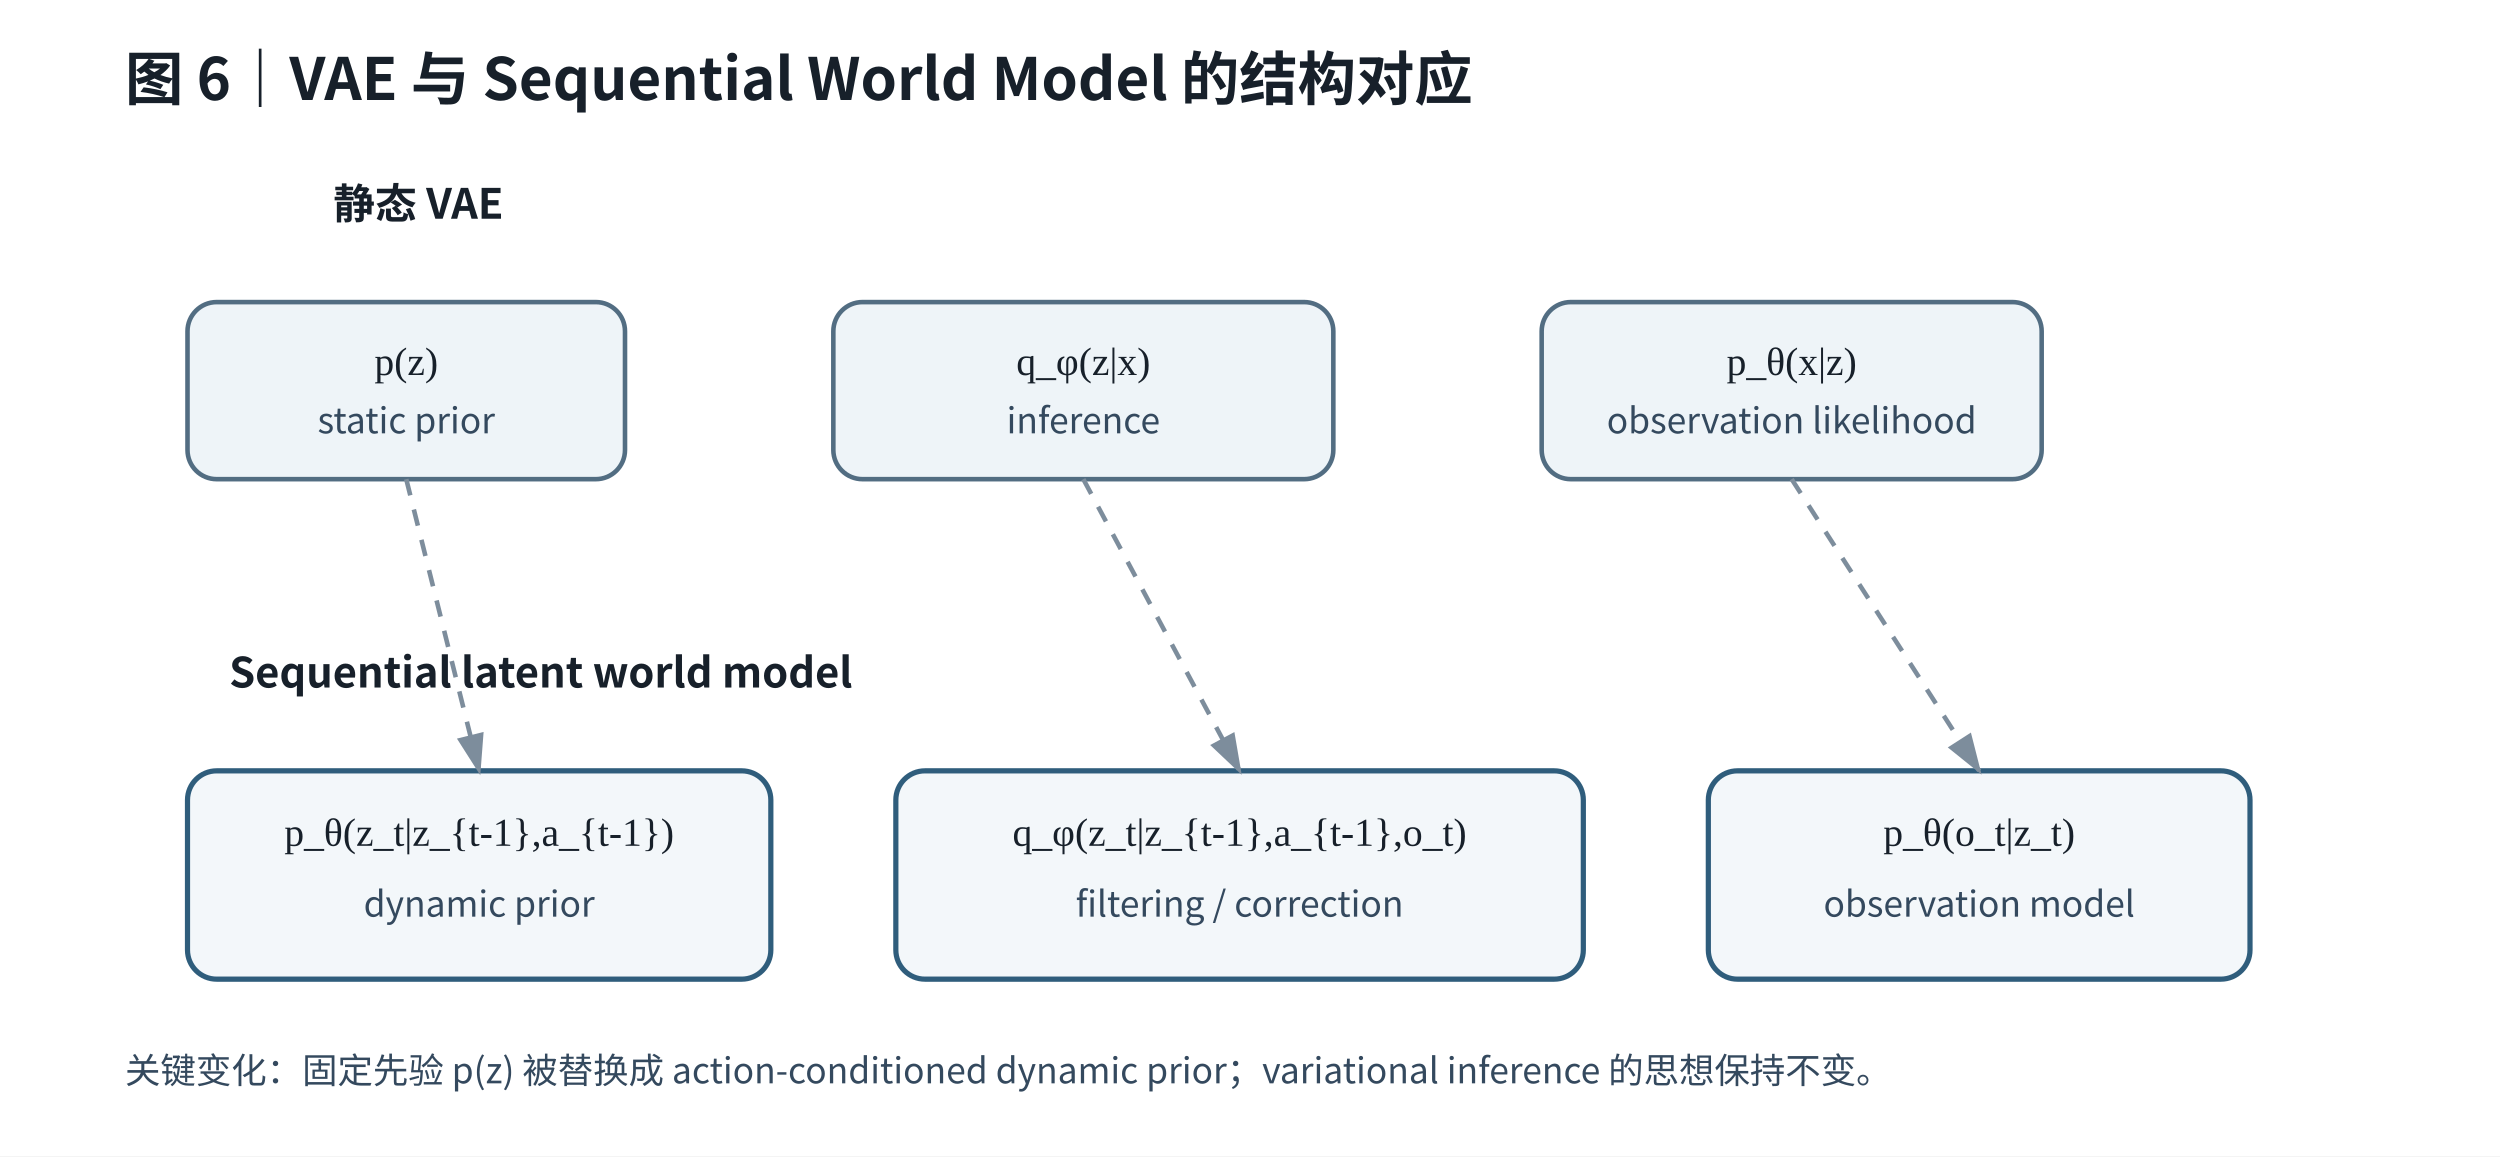
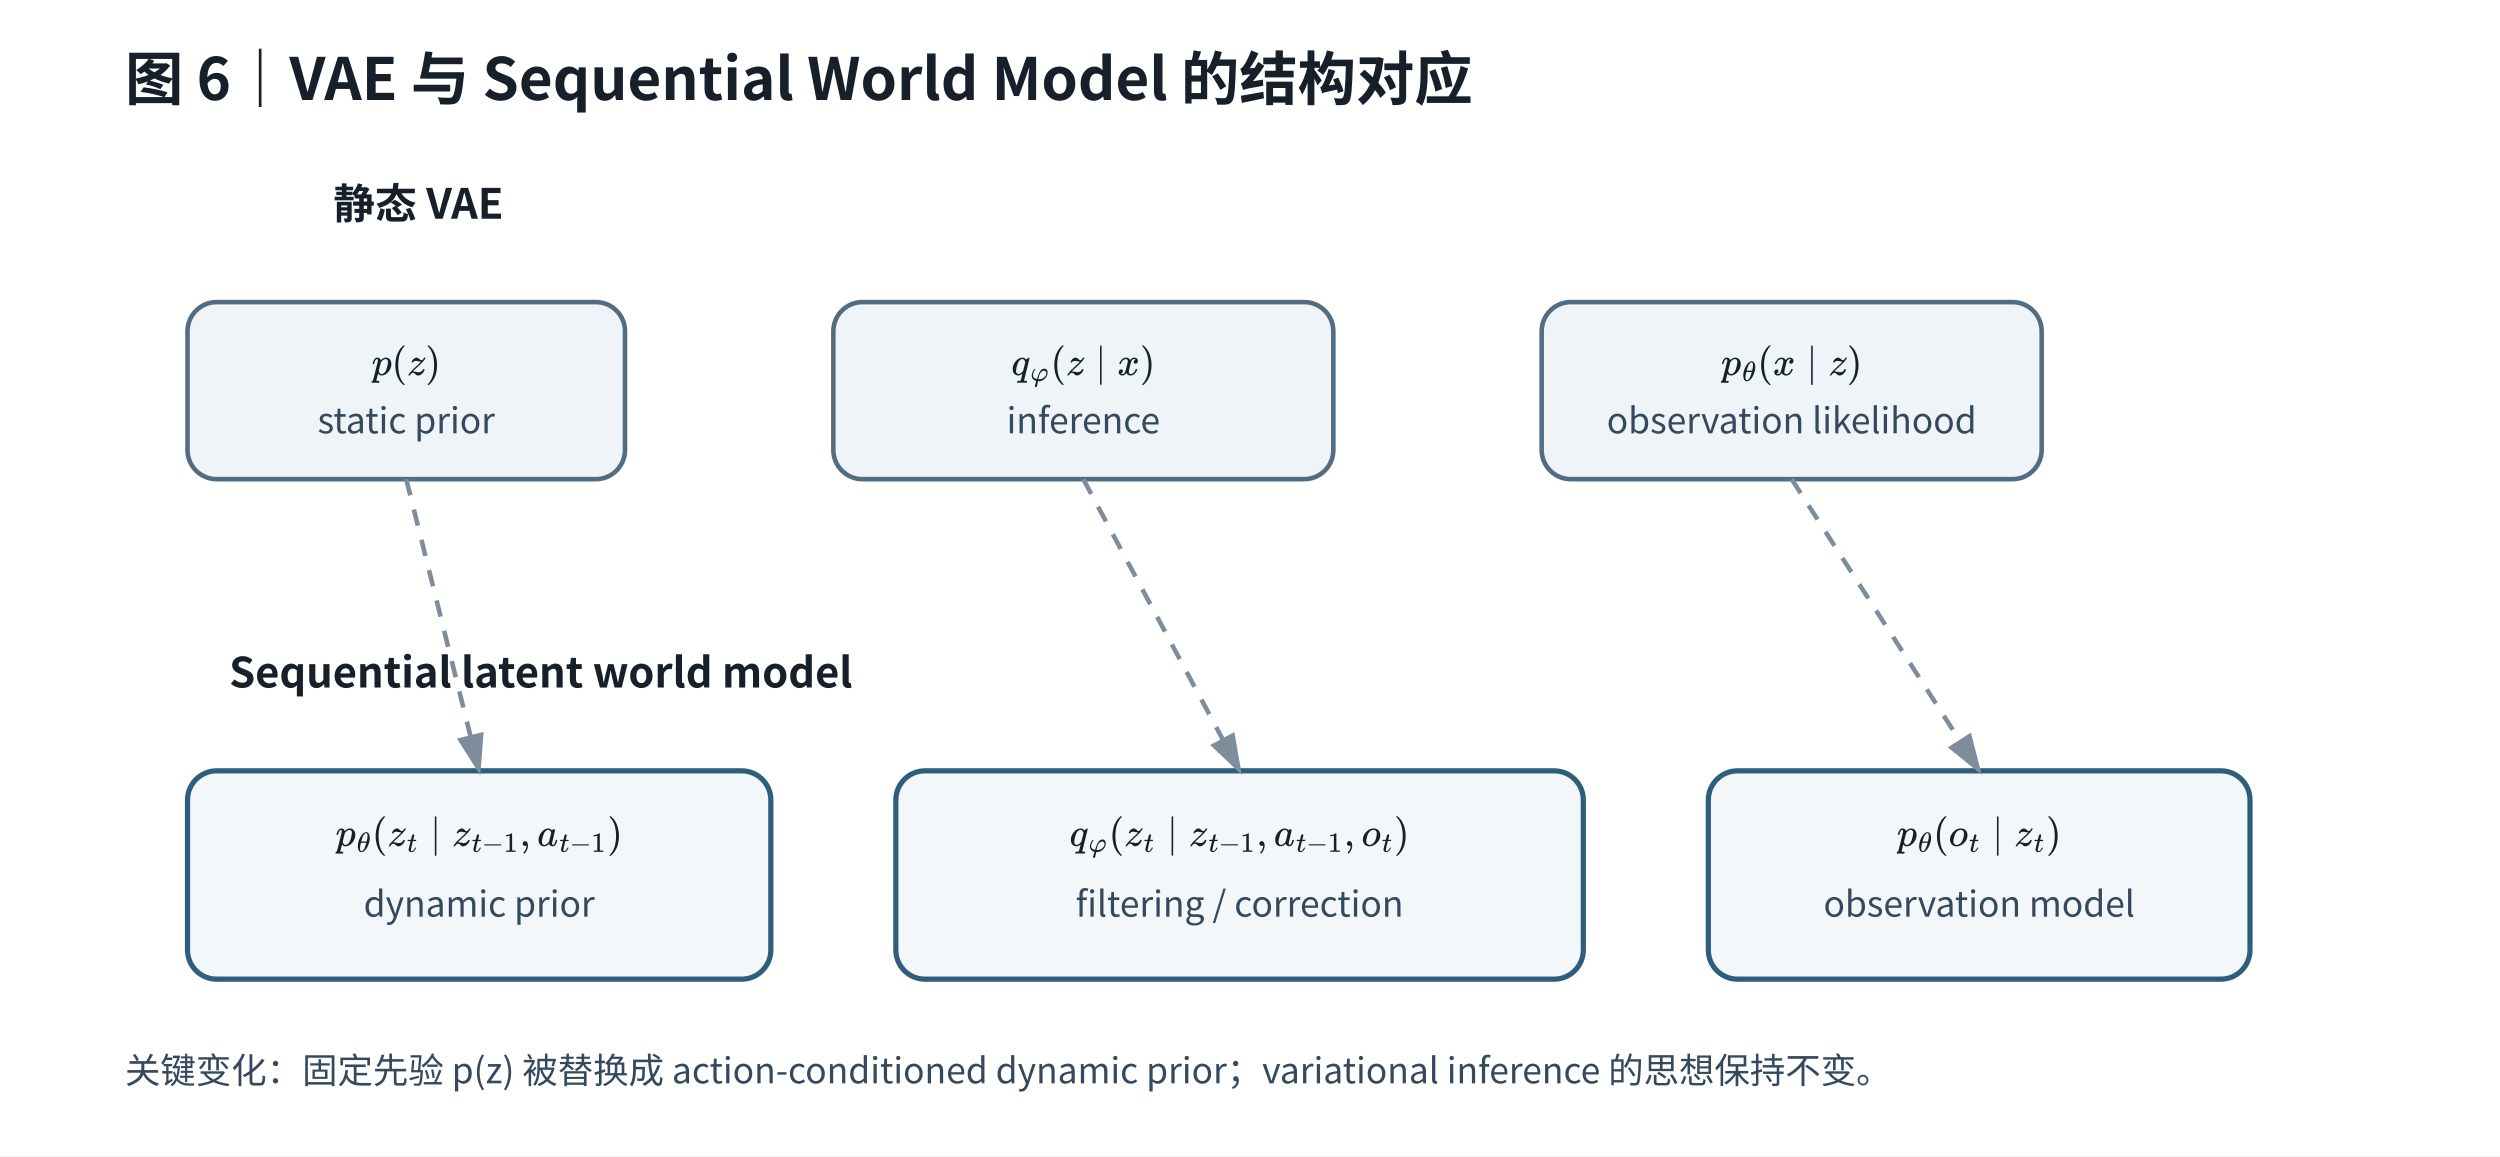
- <svg xmlns="http://www.w3.org/2000/svg" width="1200" height="555" viewBox="0 0 1200 555">
+ <svg xmlns="http://www.w3.org/2000/svg" xmlns:xlink="http://www.w3.org/1999/xlink" width="1200" height="555" viewBox="0 0 1200 555">
  <style>
  .title { font: 700 28px -apple-system,BlinkMacSystemFont,"Segoe UI","Noto Sans CJK SC","Microsoft YaHei",sans-serif; fill:#17202A; }
  .label { font: 600 20px -apple-system,BlinkMacSystemFont,"Segoe UI","Noto Sans CJK SC","Microsoft YaHei",sans-serif; fill:#17202A; }
  .small { font: 400 17px -apple-system,BlinkMacSystemFont,"Segoe UI","Noto Sans CJK SC","Microsoft YaHei",sans-serif; fill:#34495E; }
  .math { font: 500 19px "STIX Two Math","Cambria Math","Times New Roman",serif; fill:#17202A; }
  .box { fill:#F7F9FB; stroke:#526D82; stroke-width:2.2; rx:14; }
  .box2 { fill:#EEF4F8; stroke:#526D82; stroke-width:2.2; rx:14; }
  .accent { fill:#F3F7FA; stroke:#2F5D7C; stroke-width:2.5; rx:14; }
  .arrow { stroke:#526D82; stroke-width:2.5; fill:none; marker-end:url(#arrow); }
  .dash { stroke:#7D8D9C; stroke-width:2.2; fill:none; stroke-dasharray:8 7; marker-end:url(#arrow2); }
</style>
  <defs>
    <marker id="arrow" markerWidth="10" markerHeight="10" refX="8" refY="3" orient="auto" markerUnits="strokeWidth">
      <path d="M0,0 L0,6 L9,3 z" fill="#526D82" />
    </marker>
    <marker id="arrow2" markerWidth="10" markerHeight="10" refX="8" refY="3" orient="auto" markerUnits="strokeWidth">
      <path d="M0,0 L0,6 L9,3 z" fill="#7D8D9C" />
    </marker>
  </defs>
  <rect width="100%" height="100%" fill="white" />
  <text x="60" y="48" class="title">图 6｜VAE 与 Sequential World Model 的结构对应</text>
  <text x="160" y="105" class="label">静态 VAE</text>
  <rect x="90" y="145" width="210" height="85" class="box2" />
-   <text x="195" y="180" text-anchor="middle" class="math">p(z)</text>
+   <svg x="178.4" y="165.8" width="33.2" height="19.0" viewBox="0 -750 1746 1000">
+     <defs>
+       <path id="MJX-29-TEX-I-1D45D" d="M23 287Q24 290 25 295T30 317T40 348T55 381T75 411T101 433T134 442Q209 442 230 378L240 387Q302 442 358 442Q423 442 460 395T497 281Q497 173 421 82T249 -10Q227 -10 210 -4Q199 1 187 11T168 28L161 36Q160 35 139 -51T118 -138Q118 -144 126 -145T163 -148H188Q194 -155 194 -157T191 -175Q188 -187 185 -190T172 -194Q170 -194 161 -194T127 -193T65 -192Q-5 -192 -24 -194H-32Q-39 -187 -39 -183Q-37 -156 -26 -148H-6Q28 -147 33 -136Q36 -130 94 103T155 350Q156 355 156 364Q156 405 131 405Q109 405 94 377T71 316T59 280Q57 278 43 278H29Q23 284 23 287ZM178 102Q200 26 252 26Q282 26 310 49T356 107Q374 141 392 215T411 325V331Q411 405 350 405Q339 405 328 402T306 393T286 380T269 365T254 350T243 336T235 326L232 322Q232 321 229 308T218 264T204 212Q178 106 178 102Z" />
+       <path id="MJX-29-TEX-N-28" d="M94 250Q94 319 104 381T127 488T164 576T202 643T244 695T277 729T302 750H315H319Q333 750 333 741Q333 738 316 720T275 667T226 581T184 443T167 250T184 58T225 -81T274 -167T316 -220T333 -241Q333 -250 318 -250H315H302L274 -226Q180 -141 137 -14T94 250Z" />
+       <path id="MJX-29-TEX-I-1D467" d="M347 338Q337 338 294 349T231 360Q211 360 197 356T174 346T162 335T155 324L153 320Q150 317 138 317Q117 317 117 325Q117 330 120 339Q133 378 163 406T229 440Q241 442 246 442Q271 442 291 425T329 392T367 375Q389 375 411 408T434 441Q435 442 449 442H462Q468 436 468 434Q468 430 463 420T449 399T432 377T418 358L411 349Q368 298 275 214T160 106L148 94L163 93Q185 93 227 82T290 71Q328 71 360 90T402 140Q406 149 409 151T424 153Q443 153 443 143Q443 138 442 134Q425 72 376 31T278 -11Q252 -11 232 6T193 40T155 57Q111 57 76 -3Q70 -11 59 -11H54H41Q35 -5 35 -2Q35 13 93 84Q132 129 225 214T340 322Q352 338 347 338Z" />
+       <path id="MJX-29-TEX-N-29" d="M60 749L64 750Q69 750 74 750H86L114 726Q208 641 251 514T294 250Q294 182 284 119T261 12T224 -76T186 -143T145 -194T113 -227T90 -246Q87 -249 86 -250H74Q66 -250 63 -250T58 -247T55 -238Q56 -237 66 -225Q221 -64 221 250T66 725Q56 737 55 738Q55 746 60 749Z" />
+     </defs>
+     <g stroke="#17202A" fill="#17202A" stroke-width="0" transform="scale(1,-1)">
+       <g data-mml-node="math">
+         <g data-mml-node="mi">
+           <use data-c="1D45D" xlink:href="#MJX-29-TEX-I-1D45D" />
+         </g>
+         <g data-mml-node="mo" transform="translate(503,0)">
+           <use data-c="28" xlink:href="#MJX-29-TEX-N-28" />
+         </g>
+         <g data-mml-node="mi" transform="translate(892,0)">
+           <use data-c="1D467" xlink:href="#MJX-29-TEX-I-1D467" />
+         </g>
+         <g data-mml-node="mo" transform="translate(1357,0)">
+           <use data-c="29" xlink:href="#MJX-29-TEX-N-29" />
+         </g>
+       </g>
+     </g>
+   </svg>
  <text x="195" y="208" text-anchor="middle" class="small">static prior</text>
  <rect x="400" y="145" width="240" height="85" class="box2" />
-   <text x="520" y="180" text-anchor="middle" class="math">q_φ(z|x)</text>
+   <svg x="485.4" y="165.8" width="69.2" height="20.0" viewBox="0 -750 3640 1054.1">
+     <defs>
+       <path id="MJX-30-TEX-I-1D45E" d="M33 157Q33 258 109 349T280 441Q340 441 372 389Q373 390 377 395T388 406T404 418Q438 442 450 442Q454 442 457 439T460 434Q460 425 391 149Q320 -135 320 -139Q320 -147 365 -148H390Q396 -156 396 -157T393 -175Q389 -188 383 -194H370Q339 -192 262 -192Q234 -192 211 -192T174 -192T157 -193Q143 -193 143 -185Q143 -182 145 -170Q149 -154 152 -151T172 -148Q220 -148 230 -141Q238 -136 258 -53T279 32Q279 33 272 29Q224 -10 172 -10Q117 -10 75 30T33 157ZM352 326Q329 405 277 405Q242 405 210 374T160 293Q131 214 119 129Q119 126 119 118T118 106Q118 61 136 44T179 26Q233 26 290 98L298 109L352 326Z" />
+       <path id="MJX-30-TEX-I-1D711" d="M92 210Q92 176 106 149T142 108T185 85T220 72L235 70L237 71L250 112Q268 170 283 211T322 299T370 375T429 423T502 442Q547 442 582 410T618 302Q618 224 575 152T457 35T299 -10Q273 -10 273 -12L266 -48Q260 -83 252 -125T241 -179Q236 -203 215 -212Q204 -218 190 -218Q159 -215 159 -185Q159 -175 214 -2L209 0Q204 2 195 5T173 14T147 28T120 46T94 71T71 103T56 142T50 190Q50 238 76 311T149 431H162Q183 431 183 423Q183 417 175 409Q134 361 114 300T92 210ZM574 278Q574 320 550 344T486 369Q437 369 394 329T323 218Q309 184 295 109L286 64Q304 62 306 62Q423 62 498 131T574 278Z" />
+       <path id="MJX-30-TEX-N-28" d="M94 250Q94 319 104 381T127 488T164 576T202 643T244 695T277 729T302 750H315H319Q333 750 333 741Q333 738 316 720T275 667T226 581T184 443T167 250T184 58T225 -81T274 -167T316 -220T333 -241Q333 -250 318 -250H315H302L274 -226Q180 -141 137 -14T94 250Z" />
+       <path id="MJX-30-TEX-I-1D467" d="M347 338Q337 338 294 349T231 360Q211 360 197 356T174 346T162 335T155 324L153 320Q150 317 138 317Q117 317 117 325Q117 330 120 339Q133 378 163 406T229 440Q241 442 246 442Q271 442 291 425T329 392T367 375Q389 375 411 408T434 441Q435 442 449 442H462Q468 436 468 434Q468 430 463 420T449 399T432 377T418 358L411 349Q368 298 275 214T160 106L148 94L163 93Q185 93 227 82T290 71Q328 71 360 90T402 140Q406 149 409 151T424 153Q443 153 443 143Q443 138 442 134Q425 72 376 31T278 -11Q252 -11 232 6T193 40T155 57Q111 57 76 -3Q70 -11 59 -11H54H41Q35 -5 35 -2Q35 13 93 84Q132 129 225 214T340 322Q352 338 347 338Z" />
+       <path id="MJX-30-TEX-N-2223" d="M139 -249H137Q125 -249 119 -235V251L120 737Q130 750 139 750Q152 750 159 735V-235Q151 -249 141 -249H139Z" />
+       <path id="MJX-30-TEX-I-1D465" d="M52 289Q59 331 106 386T222 442Q257 442 286 424T329 379Q371 442 430 442Q467 442 494 420T522 361Q522 332 508 314T481 292T458 288Q439 288 427 299T415 328Q415 374 465 391Q454 404 425 404Q412 404 406 402Q368 386 350 336Q290 115 290 78Q290 50 306 38T341 26Q378 26 414 59T463 140Q466 150 469 151T485 153H489Q504 153 504 145Q504 144 502 134Q486 77 440 33T333 -11Q263 -11 227 52Q186 -10 133 -10H127Q78 -10 57 16T35 71Q35 103 54 123T99 143Q142 143 142 101Q142 81 130 66T107 46T94 41L91 40Q91 39 97 36T113 29T132 26Q168 26 194 71Q203 87 217 139T245 247T261 313Q266 340 266 352Q266 380 251 392T217 404Q177 404 142 372T93 290Q91 281 88 280T72 278H58Q52 284 52 289Z" />
+       <path id="MJX-30-TEX-N-29" d="M60 749L64 750Q69 750 74 750H86L114 726Q208 641 251 514T294 250Q294 182 284 119T261 12T224 -76T186 -143T145 -194T113 -227T90 -246Q87 -249 86 -250H74Q66 -250 63 -250T58 -247T55 -238Q56 -237 66 -225Q221 -64 221 250T66 725Q56 737 55 738Q55 746 60 749Z" />
+     </defs>
+     <g stroke="#17202A" fill="#17202A" stroke-width="0" transform="scale(1,-1)">
+       <g data-mml-node="math">
+         <g data-mml-node="msub">
+           <g data-mml-node="mi">
+             <use data-c="1D45E" xlink:href="#MJX-30-TEX-I-1D45E" />
+           </g>
+           <g data-mml-node="mi" transform="translate(479,-150) scale(0.707)">
+             <use data-c="1D711" xlink:href="#MJX-30-TEX-I-1D711" />
+           </g>
+         </g>
+         <g data-mml-node="mo" transform="translate(991.4,0)">
+           <use data-c="28" xlink:href="#MJX-30-TEX-N-28" />
+         </g>
+         <g data-mml-node="mi" transform="translate(1380.4,0)">
+           <use data-c="1D467" xlink:href="#MJX-30-TEX-I-1D467" />
+         </g>
+         <g data-mml-node="mo" transform="translate(2123.2,0)">
+           <use data-c="2223" xlink:href="#MJX-30-TEX-N-2223" />
+         </g>
+         <g data-mml-node="mi" transform="translate(2679,0)">
+           <use data-c="1D465" xlink:href="#MJX-30-TEX-I-1D465" />
+         </g>
+         <g data-mml-node="mo" transform="translate(3251,0)">
+           <use data-c="29" xlink:href="#MJX-30-TEX-N-29" />
+         </g>
+       </g>
+     </g>
+   </svg>
  <text x="520" y="208" text-anchor="middle" class="small">inference</text>
  <rect x="740" y="145" width="240" height="85" class="box2" />
-   <text x="860" y="180" text-anchor="middle" class="math">p_θ(x|z)</text>
+   <svg x="826.1" y="165.8" width="67.8" height="19.0" viewBox="0 -750 3566.2 1000">
+     <defs>
+       <path id="MJX-31-TEX-I-1D45D" d="M23 287Q24 290 25 295T30 317T40 348T55 381T75 411T101 433T134 442Q209 442 230 378L240 387Q302 442 358 442Q423 442 460 395T497 281Q497 173 421 82T249 -10Q227 -10 210 -4Q199 1 187 11T168 28L161 36Q160 35 139 -51T118 -138Q118 -144 126 -145T163 -148H188Q194 -155 194 -157T191 -175Q188 -187 185 -190T172 -194Q170 -194 161 -194T127 -193T65 -192Q-5 -192 -24 -194H-32Q-39 -187 -39 -183Q-37 -156 -26 -148H-6Q28 -147 33 -136Q36 -130 94 103T155 350Q156 355 156 364Q156 405 131 405Q109 405 94 377T71 316T59 280Q57 278 43 278H29Q23 284 23 287ZM178 102Q200 26 252 26Q282 26 310 49T356 107Q374 141 392 215T411 325V331Q411 405 350 405Q339 405 328 402T306 393T286 380T269 365T254 350T243 336T235 326L232 322Q232 321 229 308T218 264T204 212Q178 106 178 102Z" />
+       <path id="MJX-31-TEX-I-1D703" d="M35 200Q35 302 74 415T180 610T319 704Q320 704 327 704T339 705Q393 701 423 656Q462 596 462 495Q462 380 417 261T302 66T168 -10H161Q125 -10 99 10T60 63T41 130T35 200ZM383 566Q383 668 330 668Q294 668 260 623T204 521T170 421T157 371Q206 370 254 370L351 371Q352 372 359 404T375 484T383 566ZM113 132Q113 26 166 26Q181 26 198 36T239 74T287 161T335 307L340 324H145Q145 321 136 286T120 208T113 132Z" />
+       <path id="MJX-31-TEX-N-28" d="M94 250Q94 319 104 381T127 488T164 576T202 643T244 695T277 729T302 750H315H319Q333 750 333 741Q333 738 316 720T275 667T226 581T184 443T167 250T184 58T225 -81T274 -167T316 -220T333 -241Q333 -250 318 -250H315H302L274 -226Q180 -141 137 -14T94 250Z" />
+       <path id="MJX-31-TEX-I-1D465" d="M52 289Q59 331 106 386T222 442Q257 442 286 424T329 379Q371 442 430 442Q467 442 494 420T522 361Q522 332 508 314T481 292T458 288Q439 288 427 299T415 328Q415 374 465 391Q454 404 425 404Q412 404 406 402Q368 386 350 336Q290 115 290 78Q290 50 306 38T341 26Q378 26 414 59T463 140Q466 150 469 151T485 153H489Q504 153 504 145Q504 144 502 134Q486 77 440 33T333 -11Q263 -11 227 52Q186 -10 133 -10H127Q78 -10 57 16T35 71Q35 103 54 123T99 143Q142 143 142 101Q142 81 130 66T107 46T94 41L91 40Q91 39 97 36T113 29T132 26Q168 26 194 71Q203 87 217 139T245 247T261 313Q266 340 266 352Q266 380 251 392T217 404Q177 404 142 372T93 290Q91 281 88 280T72 278H58Q52 284 52 289Z" />
+       <path id="MJX-31-TEX-N-2223" d="M139 -249H137Q125 -249 119 -235V251L120 737Q130 750 139 750Q152 750 159 735V-235Q151 -249 141 -249H139Z" />
+       <path id="MJX-31-TEX-I-1D467" d="M347 338Q337 338 294 349T231 360Q211 360 197 356T174 346T162 335T155 324L153 320Q150 317 138 317Q117 317 117 325Q117 330 120 339Q133 378 163 406T229 440Q241 442 246 442Q271 442 291 425T329 392T367 375Q389 375 411 408T434 441Q435 442 449 442H462Q468 436 468 434Q468 430 463 420T449 399T432 377T418 358L411 349Q368 298 275 214T160 106L148 94L163 93Q185 93 227 82T290 71Q328 71 360 90T402 140Q406 149 409 151T424 153Q443 153 443 143Q443 138 442 134Q425 72 376 31T278 -11Q252 -11 232 6T193 40T155 57Q111 57 76 -3Q70 -11 59 -11H54H41Q35 -5 35 -2Q35 13 93 84Q132 129 225 214T340 322Q352 338 347 338Z" />
+       <path id="MJX-31-TEX-N-29" d="M60 749L64 750Q69 750 74 750H86L114 726Q208 641 251 514T294 250Q294 182 284 119T261 12T224 -76T186 -143T145 -194T113 -227T90 -246Q87 -249 86 -250H74Q66 -250 63 -250T58 -247T55 -238Q56 -237 66 -225Q221 -64 221 250T66 725Q56 737 55 738Q55 746 60 749Z" />
+     </defs>
+     <g stroke="#17202A" fill="#17202A" stroke-width="0" transform="scale(1,-1)">
+       <g data-mml-node="math">
+         <g data-mml-node="msub">
+           <g data-mml-node="mi">
+             <use data-c="1D45D" xlink:href="#MJX-31-TEX-I-1D45D" />
+           </g>
+           <g data-mml-node="mi" transform="translate(536,-150) scale(0.707)">
+             <use data-c="1D703" xlink:href="#MJX-31-TEX-I-1D703" />
+           </g>
+         </g>
+         <g data-mml-node="mo" transform="translate(917.6,0)">
+           <use data-c="28" xlink:href="#MJX-31-TEX-N-28" />
+         </g>
+         <g data-mml-node="mi" transform="translate(1306.6,0)">
+           <use data-c="1D465" xlink:href="#MJX-31-TEX-I-1D465" />
+         </g>
+         <g data-mml-node="mo" transform="translate(2156.4,0)">
+           <use data-c="2223" xlink:href="#MJX-31-TEX-N-2223" />
+         </g>
+         <g data-mml-node="mi" transform="translate(2712.2,0)">
+           <use data-c="1D467" xlink:href="#MJX-31-TEX-I-1D467" />
+         </g>
+         <g data-mml-node="mo" transform="translate(3177.2,0)">
+           <use data-c="29" xlink:href="#MJX-31-TEX-N-29" />
+         </g>
+       </g>
+     </g>
+   </svg>
  <text x="860" y="208" text-anchor="middle" class="small">observation likelihood</text>
  <text x="110" y="330" class="label">Sequential latent world model</text>
  <rect x="90" y="370" width="280" height="100" class="accent" />
-   <text x="230" y="406" text-anchor="middle" class="math">p_θ(z_t|z_{t-1},a_{t-1})</text>
+   <svg x="161.1" y="391.8" width="137.8" height="19.0" viewBox="0 -750 7255 1000">
+     <defs>
+       <path id="MJX-32-TEX-I-1D45D" d="M23 287Q24 290 25 295T30 317T40 348T55 381T75 411T101 433T134 442Q209 442 230 378L240 387Q302 442 358 442Q423 442 460 395T497 281Q497 173 421 82T249 -10Q227 -10 210 -4Q199 1 187 11T168 28L161 36Q160 35 139 -51T118 -138Q118 -144 126 -145T163 -148H188Q194 -155 194 -157T191 -175Q188 -187 185 -190T172 -194Q170 -194 161 -194T127 -193T65 -192Q-5 -192 -24 -194H-32Q-39 -187 -39 -183Q-37 -156 -26 -148H-6Q28 -147 33 -136Q36 -130 94 103T155 350Q156 355 156 364Q156 405 131 405Q109 405 94 377T71 316T59 280Q57 278 43 278H29Q23 284 23 287ZM178 102Q200 26 252 26Q282 26 310 49T356 107Q374 141 392 215T411 325V331Q411 405 350 405Q339 405 328 402T306 393T286 380T269 365T254 350T243 336T235 326L232 322Q232 321 229 308T218 264T204 212Q178 106 178 102Z" />
+       <path id="MJX-32-TEX-I-1D703" d="M35 200Q35 302 74 415T180 610T319 704Q320 704 327 704T339 705Q393 701 423 656Q462 596 462 495Q462 380 417 261T302 66T168 -10H161Q125 -10 99 10T60 63T41 130T35 200ZM383 566Q383 668 330 668Q294 668 260 623T204 521T170 421T157 371Q206 370 254 370L351 371Q352 372 359 404T375 484T383 566ZM113 132Q113 26 166 26Q181 26 198 36T239 74T287 161T335 307L340 324H145Q145 321 136 286T120 208T113 132Z" />
+       <path id="MJX-32-TEX-N-28" d="M94 250Q94 319 104 381T127 488T164 576T202 643T244 695T277 729T302 750H315H319Q333 750 333 741Q333 738 316 720T275 667T226 581T184 443T167 250T184 58T225 -81T274 -167T316 -220T333 -241Q333 -250 318 -250H315H302L274 -226Q180 -141 137 -14T94 250Z" />
+       <path id="MJX-32-TEX-I-1D467" d="M347 338Q337 338 294 349T231 360Q211 360 197 356T174 346T162 335T155 324L153 320Q150 317 138 317Q117 317 117 325Q117 330 120 339Q133 378 163 406T229 440Q241 442 246 442Q271 442 291 425T329 392T367 375Q389 375 411 408T434 441Q435 442 449 442H462Q468 436 468 434Q468 430 463 420T449 399T432 377T418 358L411 349Q368 298 275 214T160 106L148 94L163 93Q185 93 227 82T290 71Q328 71 360 90T402 140Q406 149 409 151T424 153Q443 153 443 143Q443 138 442 134Q425 72 376 31T278 -11Q252 -11 232 6T193 40T155 57Q111 57 76 -3Q70 -11 59 -11H54H41Q35 -5 35 -2Q35 13 93 84Q132 129 225 214T340 322Q352 338 347 338Z" />
+       <path id="MJX-32-TEX-I-1D461" d="M26 385Q19 392 19 395Q19 399 22 411T27 425Q29 430 36 430T87 431H140L159 511Q162 522 166 540T173 566T179 586T187 603T197 615T211 624T229 626Q247 625 254 615T261 596Q261 589 252 549T232 470L222 433Q222 431 272 431H323Q330 424 330 420Q330 398 317 385H210L174 240Q135 80 135 68Q135 26 162 26Q197 26 230 60T283 144Q285 150 288 151T303 153H307Q322 153 322 145Q322 142 319 133Q314 117 301 95T267 48T216 6T155 -11Q125 -11 98 4T59 56Q57 64 57 83V101L92 241Q127 382 128 383Q128 385 77 385H26Z" />
+       <path id="MJX-32-TEX-N-2223" d="M139 -249H137Q125 -249 119 -235V251L120 737Q130 750 139 750Q152 750 159 735V-235Q151 -249 141 -249H139Z" />
+       <path id="MJX-32-TEX-N-2212" d="M84 237T84 250T98 270H679Q694 262 694 250T679 230H98Q84 237 84 250Z" />
+       <path id="MJX-32-TEX-N-31" d="M213 578L200 573Q186 568 160 563T102 556H83V602H102Q149 604 189 617T245 641T273 663Q275 666 285 666Q294 666 302 660V361L303 61Q310 54 315 52T339 48T401 46H427V0H416Q395 3 257 3Q121 3 100 0H88V46H114Q136 46 152 46T177 47T193 50T201 52T207 57T213 61V578Z" />
+       <path id="MJX-32-TEX-N-2C" d="M78 35T78 60T94 103T137 121Q165 121 187 96T210 8Q210 -27 201 -60T180 -117T154 -158T130 -185T117 -194Q113 -194 104 -185T95 -172Q95 -168 106 -156T131 -126T157 -76T173 -3V9L172 8Q170 7 167 6T161 3T152 1T140 0Q113 0 96 17Z" />
+       <path id="MJX-32-TEX-I-1D44E" d="M33 157Q33 258 109 349T280 441Q331 441 370 392Q386 422 416 422Q429 422 439 414T449 394Q449 381 412 234T374 68Q374 43 381 35T402 26Q411 27 422 35Q443 55 463 131Q469 151 473 152Q475 153 483 153H487Q506 153 506 144Q506 138 501 117T481 63T449 13Q436 0 417 -8Q409 -10 393 -10Q359 -10 336 5T306 36L300 51Q299 52 296 50Q294 48 292 46Q233 -10 172 -10Q117 -10 75 30T33 157ZM351 328Q351 334 346 350T323 385T277 405Q242 405 210 374T160 293Q131 214 119 129Q119 126 119 118T118 106Q118 61 136 44T179 26Q217 26 254 59T298 110Q300 114 325 217T351 328Z" />
+       <path id="MJX-32-TEX-N-29" d="M60 749L64 750Q69 750 74 750H86L114 726Q208 641 251 514T294 250Q294 182 284 119T261 12T224 -76T186 -143T145 -194T113 -227T90 -246Q87 -249 86 -250H74Q66 -250 63 -250T58 -247T55 -238Q56 -237 66 -225Q221 -64 221 250T66 725Q56 737 55 738Q55 746 60 749Z" />
+     </defs>
+     <g stroke="#17202A" fill="#17202A" stroke-width="0" transform="scale(1,-1)">
+       <g data-mml-node="math">
+         <g data-mml-node="msub">
+           <g data-mml-node="mi">
+             <use data-c="1D45D" xlink:href="#MJX-32-TEX-I-1D45D" />
+           </g>
+           <g data-mml-node="mi" transform="translate(536,-150) scale(0.707)">
+             <use data-c="1D703" xlink:href="#MJX-32-TEX-I-1D703" />
+           </g>
+         </g>
+         <g data-mml-node="mo" transform="translate(917.6,0)">
+           <use data-c="28" xlink:href="#MJX-32-TEX-N-28" />
+         </g>
+         <g data-mml-node="msub" transform="translate(1306.6,0)">
+           <g data-mml-node="mi">
+             <use data-c="1D467" xlink:href="#MJX-32-TEX-I-1D467" />
+           </g>
+           <g data-mml-node="mi" transform="translate(498,-150) scale(0.707)">
+             <use data-c="1D461" xlink:href="#MJX-32-TEX-I-1D461" />
+           </g>
+         </g>
+         <g data-mml-node="mo" transform="translate(2387.7,0)">
+           <use data-c="2223" xlink:href="#MJX-32-TEX-N-2223" />
+         </g>
+         <g data-mml-node="msub" transform="translate(2943.5,0)">
+           <g data-mml-node="mi">
+             <use data-c="1D467" xlink:href="#MJX-32-TEX-I-1D467" />
+           </g>
+           <g data-mml-node="TeXAtom" transform="translate(498,-150) scale(0.707)" data-mjx-texclass="ORD">
+             <g data-mml-node="mi">
+               <use data-c="1D461" xlink:href="#MJX-32-TEX-I-1D461" />
+             </g>
+             <g data-mml-node="mo" transform="translate(361,0)">
+               <use data-c="2212" xlink:href="#MJX-32-TEX-N-2212" />
+             </g>
+             <g data-mml-node="mn" transform="translate(1139,0)">
+               <use data-c="31" xlink:href="#MJX-32-TEX-N-31" />
+             </g>
+           </g>
+         </g>
+         <g data-mml-node="mo" transform="translate(4650.4,0)">
+           <use data-c="2C" xlink:href="#MJX-32-TEX-N-2C" />
+         </g>
+         <g data-mml-node="msub" transform="translate(5095.1,0)">
+           <g data-mml-node="mi">
+             <use data-c="1D44E" xlink:href="#MJX-32-TEX-I-1D44E" />
+           </g>
+           <g data-mml-node="TeXAtom" transform="translate(562,-150) scale(0.707)" data-mjx-texclass="ORD">
+             <g data-mml-node="mi">
+               <use data-c="1D461" xlink:href="#MJX-32-TEX-I-1D461" />
+             </g>
+             <g data-mml-node="mo" transform="translate(361,0)">
+               <use data-c="2212" xlink:href="#MJX-32-TEX-N-2212" />
+             </g>
+             <g data-mml-node="mn" transform="translate(1139,0)">
+               <use data-c="31" xlink:href="#MJX-32-TEX-N-31" />
+             </g>
+           </g>
+         </g>
+         <g data-mml-node="mo" transform="translate(6866,0)">
+           <use data-c="29" xlink:href="#MJX-32-TEX-N-29" />
+         </g>
+       </g>
+     </g>
+   </svg>
  <text x="230" y="440" text-anchor="middle" class="small">dynamic prior</text>
  <rect x="430" y="370" width="330" height="100" class="accent" />
-   <text x="595" y="406" text-anchor="middle" class="math">q_φ(z_t|z_{t-1},a_{t-1},o_t)</text>
+   <svg x="513.3" y="391.8" width="163.3" height="20.0" viewBox="0 -750 8596.8 1054.1">
+     <defs>
+       <path id="MJX-33-TEX-I-1D45E" d="M33 157Q33 258 109 349T280 441Q340 441 372 389Q373 390 377 395T388 406T404 418Q438 442 450 442Q454 442 457 439T460 434Q460 425 391 149Q320 -135 320 -139Q320 -147 365 -148H390Q396 -156 396 -157T393 -175Q389 -188 383 -194H370Q339 -192 262 -192Q234 -192 211 -192T174 -192T157 -193Q143 -193 143 -185Q143 -182 145 -170Q149 -154 152 -151T172 -148Q220 -148 230 -141Q238 -136 258 -53T279 32Q279 33 272 29Q224 -10 172 -10Q117 -10 75 30T33 157ZM352 326Q329 405 277 405Q242 405 210 374T160 293Q131 214 119 129Q119 126 119 118T118 106Q118 61 136 44T179 26Q233 26 290 98L298 109L352 326Z" />
+       <path id="MJX-33-TEX-I-1D711" d="M92 210Q92 176 106 149T142 108T185 85T220 72L235 70L237 71L250 112Q268 170 283 211T322 299T370 375T429 423T502 442Q547 442 582 410T618 302Q618 224 575 152T457 35T299 -10Q273 -10 273 -12L266 -48Q260 -83 252 -125T241 -179Q236 -203 215 -212Q204 -218 190 -218Q159 -215 159 -185Q159 -175 214 -2L209 0Q204 2 195 5T173 14T147 28T120 46T94 71T71 103T56 142T50 190Q50 238 76 311T149 431H162Q183 431 183 423Q183 417 175 409Q134 361 114 300T92 210ZM574 278Q574 320 550 344T486 369Q437 369 394 329T323 218Q309 184 295 109L286 64Q304 62 306 62Q423 62 498 131T574 278Z" />
+       <path id="MJX-33-TEX-N-28" d="M94 250Q94 319 104 381T127 488T164 576T202 643T244 695T277 729T302 750H315H319Q333 750 333 741Q333 738 316 720T275 667T226 581T184 443T167 250T184 58T225 -81T274 -167T316 -220T333 -241Q333 -250 318 -250H315H302L274 -226Q180 -141 137 -14T94 250Z" />
+       <path id="MJX-33-TEX-I-1D467" d="M347 338Q337 338 294 349T231 360Q211 360 197 356T174 346T162 335T155 324L153 320Q150 317 138 317Q117 317 117 325Q117 330 120 339Q133 378 163 406T229 440Q241 442 246 442Q271 442 291 425T329 392T367 375Q389 375 411 408T434 441Q435 442 449 442H462Q468 436 468 434Q468 430 463 420T449 399T432 377T418 358L411 349Q368 298 275 214T160 106L148 94L163 93Q185 93 227 82T290 71Q328 71 360 90T402 140Q406 149 409 151T424 153Q443 153 443 143Q443 138 442 134Q425 72 376 31T278 -11Q252 -11 232 6T193 40T155 57Q111 57 76 -3Q70 -11 59 -11H54H41Q35 -5 35 -2Q35 13 93 84Q132 129 225 214T340 322Q352 338 347 338Z" />
+       <path id="MJX-33-TEX-I-1D461" d="M26 385Q19 392 19 395Q19 399 22 411T27 425Q29 430 36 430T87 431H140L159 511Q162 522 166 540T173 566T179 586T187 603T197 615T211 624T229 626Q247 625 254 615T261 596Q261 589 252 549T232 470L222 433Q222 431 272 431H323Q330 424 330 420Q330 398 317 385H210L174 240Q135 80 135 68Q135 26 162 26Q197 26 230 60T283 144Q285 150 288 151T303 153H307Q322 153 322 145Q322 142 319 133Q314 117 301 95T267 48T216 6T155 -11Q125 -11 98 4T59 56Q57 64 57 83V101L92 241Q127 382 128 383Q128 385 77 385H26Z" />
+       <path id="MJX-33-TEX-N-2223" d="M139 -249H137Q125 -249 119 -235V251L120 737Q130 750 139 750Q152 750 159 735V-235Q151 -249 141 -249H139Z" />
+       <path id="MJX-33-TEX-N-2212" d="M84 237T84 250T98 270H679Q694 262 694 250T679 230H98Q84 237 84 250Z" />
+       <path id="MJX-33-TEX-N-31" d="M213 578L200 573Q186 568 160 563T102 556H83V602H102Q149 604 189 617T245 641T273 663Q275 666 285 666Q294 666 302 660V361L303 61Q310 54 315 52T339 48T401 46H427V0H416Q395 3 257 3Q121 3 100 0H88V46H114Q136 46 152 46T177 47T193 50T201 52T207 57T213 61V578Z" />
+       <path id="MJX-33-TEX-N-2C" d="M78 35T78 60T94 103T137 121Q165 121 187 96T210 8Q210 -27 201 -60T180 -117T154 -158T130 -185T117 -194Q113 -194 104 -185T95 -172Q95 -168 106 -156T131 -126T157 -76T173 -3V9L172 8Q170 7 167 6T161 3T152 1T140 0Q113 0 96 17Z" />
+       <path id="MJX-33-TEX-I-1D44E" d="M33 157Q33 258 109 349T280 441Q331 441 370 392Q386 422 416 422Q429 422 439 414T449 394Q449 381 412 234T374 68Q374 43 381 35T402 26Q411 27 422 35Q443 55 463 131Q469 151 473 152Q475 153 483 153H487Q506 153 506 144Q506 138 501 117T481 63T449 13Q436 0 417 -8Q409 -10 393 -10Q359 -10 336 5T306 36L300 51Q299 52 296 50Q294 48 292 46Q233 -10 172 -10Q117 -10 75 30T33 157ZM351 328Q351 334 346 350T323 385T277 405Q242 405 210 374T160 293Q131 214 119 129Q119 126 119 118T118 106Q118 61 136 44T179 26Q217 26 254 59T298 110Q300 114 325 217T351 328Z" />
+       <path id="MJX-33-TEX-I-1D45C" d="M201 -11Q126 -11 80 38T34 156Q34 221 64 279T146 380Q222 441 301 441Q333 441 341 440Q354 437 367 433T402 417T438 387T464 338T476 268Q476 161 390 75T201 -11ZM121 120Q121 70 147 48T206 26Q250 26 289 58T351 142Q360 163 374 216T388 308Q388 352 370 375Q346 405 306 405Q243 405 195 347Q158 303 140 230T121 120Z" />
+       <path id="MJX-33-TEX-N-29" d="M60 749L64 750Q69 750 74 750H86L114 726Q208 641 251 514T294 250Q294 182 284 119T261 12T224 -76T186 -143T145 -194T113 -227T90 -246Q87 -249 86 -250H74Q66 -250 63 -250T58 -247T55 -238Q56 -237 66 -225Q221 -64 221 250T66 725Q56 737 55 738Q55 746 60 749Z" />
+     </defs>
+     <g stroke="#17202A" fill="#17202A" stroke-width="0" transform="scale(1,-1)">
+       <g data-mml-node="math">
+         <g data-mml-node="msub">
+           <g data-mml-node="mi">
+             <use data-c="1D45E" xlink:href="#MJX-33-TEX-I-1D45E" />
+           </g>
+           <g data-mml-node="mi" transform="translate(479,-150) scale(0.707)">
+             <use data-c="1D711" xlink:href="#MJX-33-TEX-I-1D711" />
+           </g>
+         </g>
+         <g data-mml-node="mo" transform="translate(991.4,0)">
+           <use data-c="28" xlink:href="#MJX-33-TEX-N-28" />
+         </g>
+         <g data-mml-node="msub" transform="translate(1380.4,0)">
+           <g data-mml-node="mi">
+             <use data-c="1D467" xlink:href="#MJX-33-TEX-I-1D467" />
+           </g>
+           <g data-mml-node="mi" transform="translate(498,-150) scale(0.707)">
+             <use data-c="1D461" xlink:href="#MJX-33-TEX-I-1D461" />
+           </g>
+         </g>
+         <g data-mml-node="mo" transform="translate(2461.5,0)">
+           <use data-c="2223" xlink:href="#MJX-33-TEX-N-2223" />
+         </g>
+         <g data-mml-node="msub" transform="translate(3017.3,0)">
+           <g data-mml-node="mi">
+             <use data-c="1D467" xlink:href="#MJX-33-TEX-I-1D467" />
+           </g>
+           <g data-mml-node="TeXAtom" transform="translate(498,-150) scale(0.707)" data-mjx-texclass="ORD">
+             <g data-mml-node="mi">
+               <use data-c="1D461" xlink:href="#MJX-33-TEX-I-1D461" />
+             </g>
+             <g data-mml-node="mo" transform="translate(361,0)">
+               <use data-c="2212" xlink:href="#MJX-33-TEX-N-2212" />
+             </g>
+             <g data-mml-node="mn" transform="translate(1139,0)">
+               <use data-c="31" xlink:href="#MJX-33-TEX-N-31" />
+             </g>
+           </g>
+         </g>
+         <g data-mml-node="mo" transform="translate(4724.2,0)">
+           <use data-c="2C" xlink:href="#MJX-33-TEX-N-2C" />
+         </g>
+         <g data-mml-node="msub" transform="translate(5168.9,0)">
+           <g data-mml-node="mi">
+             <use data-c="1D44E" xlink:href="#MJX-33-TEX-I-1D44E" />
+           </g>
+           <g data-mml-node="TeXAtom" transform="translate(562,-150) scale(0.707)" data-mjx-texclass="ORD">
+             <g data-mml-node="mi">
+               <use data-c="1D461" xlink:href="#MJX-33-TEX-I-1D461" />
+             </g>
+             <g data-mml-node="mo" transform="translate(361,0)">
+               <use data-c="2212" xlink:href="#MJX-33-TEX-N-2212" />
+             </g>
+             <g data-mml-node="mn" transform="translate(1139,0)">
+               <use data-c="31" xlink:href="#MJX-33-TEX-N-31" />
+             </g>
+           </g>
+         </g>
+         <g data-mml-node="mo" transform="translate(6939.8,0)">
+           <use data-c="2C" xlink:href="#MJX-33-TEX-N-2C" />
+         </g>
+         <g data-mml-node="msub" transform="translate(7384.5,0)">
+           <g data-mml-node="mi">
+             <use data-c="1D45C" xlink:href="#MJX-33-TEX-I-1D45C" />
+           </g>
+           <g data-mml-node="mi" transform="translate(518,-150) scale(0.707)">
+             <use data-c="1D461" xlink:href="#MJX-33-TEX-I-1D461" />
+           </g>
+         </g>
+         <g data-mml-node="mo" transform="translate(8207.8,0)">
+           <use data-c="29" xlink:href="#MJX-33-TEX-N-29" />
+         </g>
+       </g>
+     </g>
+   </svg>
  <text x="595" y="440" text-anchor="middle" class="small">filtering / correction</text>
  <rect x="820" y="370" width="260" height="100" class="accent" />
-   <text x="950" y="406" text-anchor="middle" class="math">p_θ(o_t|z_t)</text>
+   <svg x="910.5" y="391.8" width="79.0" height="19.0" viewBox="0 -750 4155.7 1000">
+     <defs>
+       <path id="MJX-34-TEX-I-1D45D" d="M23 287Q24 290 25 295T30 317T40 348T55 381T75 411T101 433T134 442Q209 442 230 378L240 387Q302 442 358 442Q423 442 460 395T497 281Q497 173 421 82T249 -10Q227 -10 210 -4Q199 1 187 11T168 28L161 36Q160 35 139 -51T118 -138Q118 -144 126 -145T163 -148H188Q194 -155 194 -157T191 -175Q188 -187 185 -190T172 -194Q170 -194 161 -194T127 -193T65 -192Q-5 -192 -24 -194H-32Q-39 -187 -39 -183Q-37 -156 -26 -148H-6Q28 -147 33 -136Q36 -130 94 103T155 350Q156 355 156 364Q156 405 131 405Q109 405 94 377T71 316T59 280Q57 278 43 278H29Q23 284 23 287ZM178 102Q200 26 252 26Q282 26 310 49T356 107Q374 141 392 215T411 325V331Q411 405 350 405Q339 405 328 402T306 393T286 380T269 365T254 350T243 336T235 326L232 322Q232 321 229 308T218 264T204 212Q178 106 178 102Z" />
+       <path id="MJX-34-TEX-I-1D703" d="M35 200Q35 302 74 415T180 610T319 704Q320 704 327 704T339 705Q393 701 423 656Q462 596 462 495Q462 380 417 261T302 66T168 -10H161Q125 -10 99 10T60 63T41 130T35 200ZM383 566Q383 668 330 668Q294 668 260 623T204 521T170 421T157 371Q206 370 254 370L351 371Q352 372 359 404T375 484T383 566ZM113 132Q113 26 166 26Q181 26 198 36T239 74T287 161T335 307L340 324H145Q145 321 136 286T120 208T113 132Z" />
+       <path id="MJX-34-TEX-N-28" d="M94 250Q94 319 104 381T127 488T164 576T202 643T244 695T277 729T302 750H315H319Q333 750 333 741Q333 738 316 720T275 667T226 581T184 443T167 250T184 58T225 -81T274 -167T316 -220T333 -241Q333 -250 318 -250H315H302L274 -226Q180 -141 137 -14T94 250Z" />
+       <path id="MJX-34-TEX-I-1D45C" d="M201 -11Q126 -11 80 38T34 156Q34 221 64 279T146 380Q222 441 301 441Q333 441 341 440Q354 437 367 433T402 417T438 387T464 338T476 268Q476 161 390 75T201 -11ZM121 120Q121 70 147 48T206 26Q250 26 289 58T351 142Q360 163 374 216T388 308Q388 352 370 375Q346 405 306 405Q243 405 195 347Q158 303 140 230T121 120Z" />
+       <path id="MJX-34-TEX-I-1D461" d="M26 385Q19 392 19 395Q19 399 22 411T27 425Q29 430 36 430T87 431H140L159 511Q162 522 166 540T173 566T179 586T187 603T197 615T211 624T229 626Q247 625 254 615T261 596Q261 589 252 549T232 470L222 433Q222 431 272 431H323Q330 424 330 420Q330 398 317 385H210L174 240Q135 80 135 68Q135 26 162 26Q197 26 230 60T283 144Q285 150 288 151T303 153H307Q322 153 322 145Q322 142 319 133Q314 117 301 95T267 48T216 6T155 -11Q125 -11 98 4T59 56Q57 64 57 83V101L92 241Q127 382 128 383Q128 385 77 385H26Z" />
+       <path id="MJX-34-TEX-N-2223" d="M139 -249H137Q125 -249 119 -235V251L120 737Q130 750 139 750Q152 750 159 735V-235Q151 -249 141 -249H139Z" />
+       <path id="MJX-34-TEX-I-1D467" d="M347 338Q337 338 294 349T231 360Q211 360 197 356T174 346T162 335T155 324L153 320Q150 317 138 317Q117 317 117 325Q117 330 120 339Q133 378 163 406T229 440Q241 442 246 442Q271 442 291 425T329 392T367 375Q389 375 411 408T434 441Q435 442 449 442H462Q468 436 468 434Q468 430 463 420T449 399T432 377T418 358L411 349Q368 298 275 214T160 106L148 94L163 93Q185 93 227 82T290 71Q328 71 360 90T402 140Q406 149 409 151T424 153Q443 153 443 143Q443 138 442 134Q425 72 376 31T278 -11Q252 -11 232 6T193 40T155 57Q111 57 76 -3Q70 -11 59 -11H54H41Q35 -5 35 -2Q35 13 93 84Q132 129 225 214T340 322Q352 338 347 338Z" />
+       <path id="MJX-34-TEX-N-29" d="M60 749L64 750Q69 750 74 750H86L114 726Q208 641 251 514T294 250Q294 182 284 119T261 12T224 -76T186 -143T145 -194T113 -227T90 -246Q87 -249 86 -250H74Q66 -250 63 -250T58 -247T55 -238Q56 -237 66 -225Q221 -64 221 250T66 725Q56 737 55 738Q55 746 60 749Z" />
+     </defs>
+     <g stroke="#17202A" fill="#17202A" stroke-width="0" transform="scale(1,-1)">
+       <g data-mml-node="math">
+         <g data-mml-node="msub">
+           <g data-mml-node="mi">
+             <use data-c="1D45D" xlink:href="#MJX-34-TEX-I-1D45D" />
+           </g>
+           <g data-mml-node="mi" transform="translate(536,-150) scale(0.707)">
+             <use data-c="1D703" xlink:href="#MJX-34-TEX-I-1D703" />
+           </g>
+         </g>
+         <g data-mml-node="mo" transform="translate(917.6,0)">
+           <use data-c="28" xlink:href="#MJX-34-TEX-N-28" />
+         </g>
+         <g data-mml-node="msub" transform="translate(1306.6,0)">
+           <g data-mml-node="mi">
+             <use data-c="1D45C" xlink:href="#MJX-34-TEX-I-1D45C" />
+           </g>
+           <g data-mml-node="mi" transform="translate(518,-150) scale(0.707)">
+             <use data-c="1D461" xlink:href="#MJX-34-TEX-I-1D461" />
+           </g>
+         </g>
+         <g data-mml-node="mo" transform="translate(2407.7,0)">
+           <use data-c="2223" xlink:href="#MJX-34-TEX-N-2223" />
+         </g>
+         <g data-mml-node="msub" transform="translate(2963.5,0)">
+           <g data-mml-node="mi">
+             <use data-c="1D467" xlink:href="#MJX-34-TEX-I-1D467" />
+           </g>
+           <g data-mml-node="mi" transform="translate(498,-150) scale(0.707)">
+             <use data-c="1D461" xlink:href="#MJX-34-TEX-I-1D461" />
+           </g>
+         </g>
+         <g data-mml-node="mo" transform="translate(3766.7,0)">
+           <use data-c="29" xlink:href="#MJX-34-TEX-N-29" />
+         </g>
+       </g>
+     </g>
+   </svg>
  <text x="950" y="440" text-anchor="middle" class="small">observation model</text>
  <path d="M195 230 L230 370" class="dash" />
  <path d="M520 230 L595 370" class="dash" />
  <path d="M860 230 L950 370" class="dash" />
  <text x="60" y="520" class="small">关键变化：固定先验 p(z) 被替换成 action-conditioned dynamic prior；variational inference 的思想保持不变。</text>
</svg>
